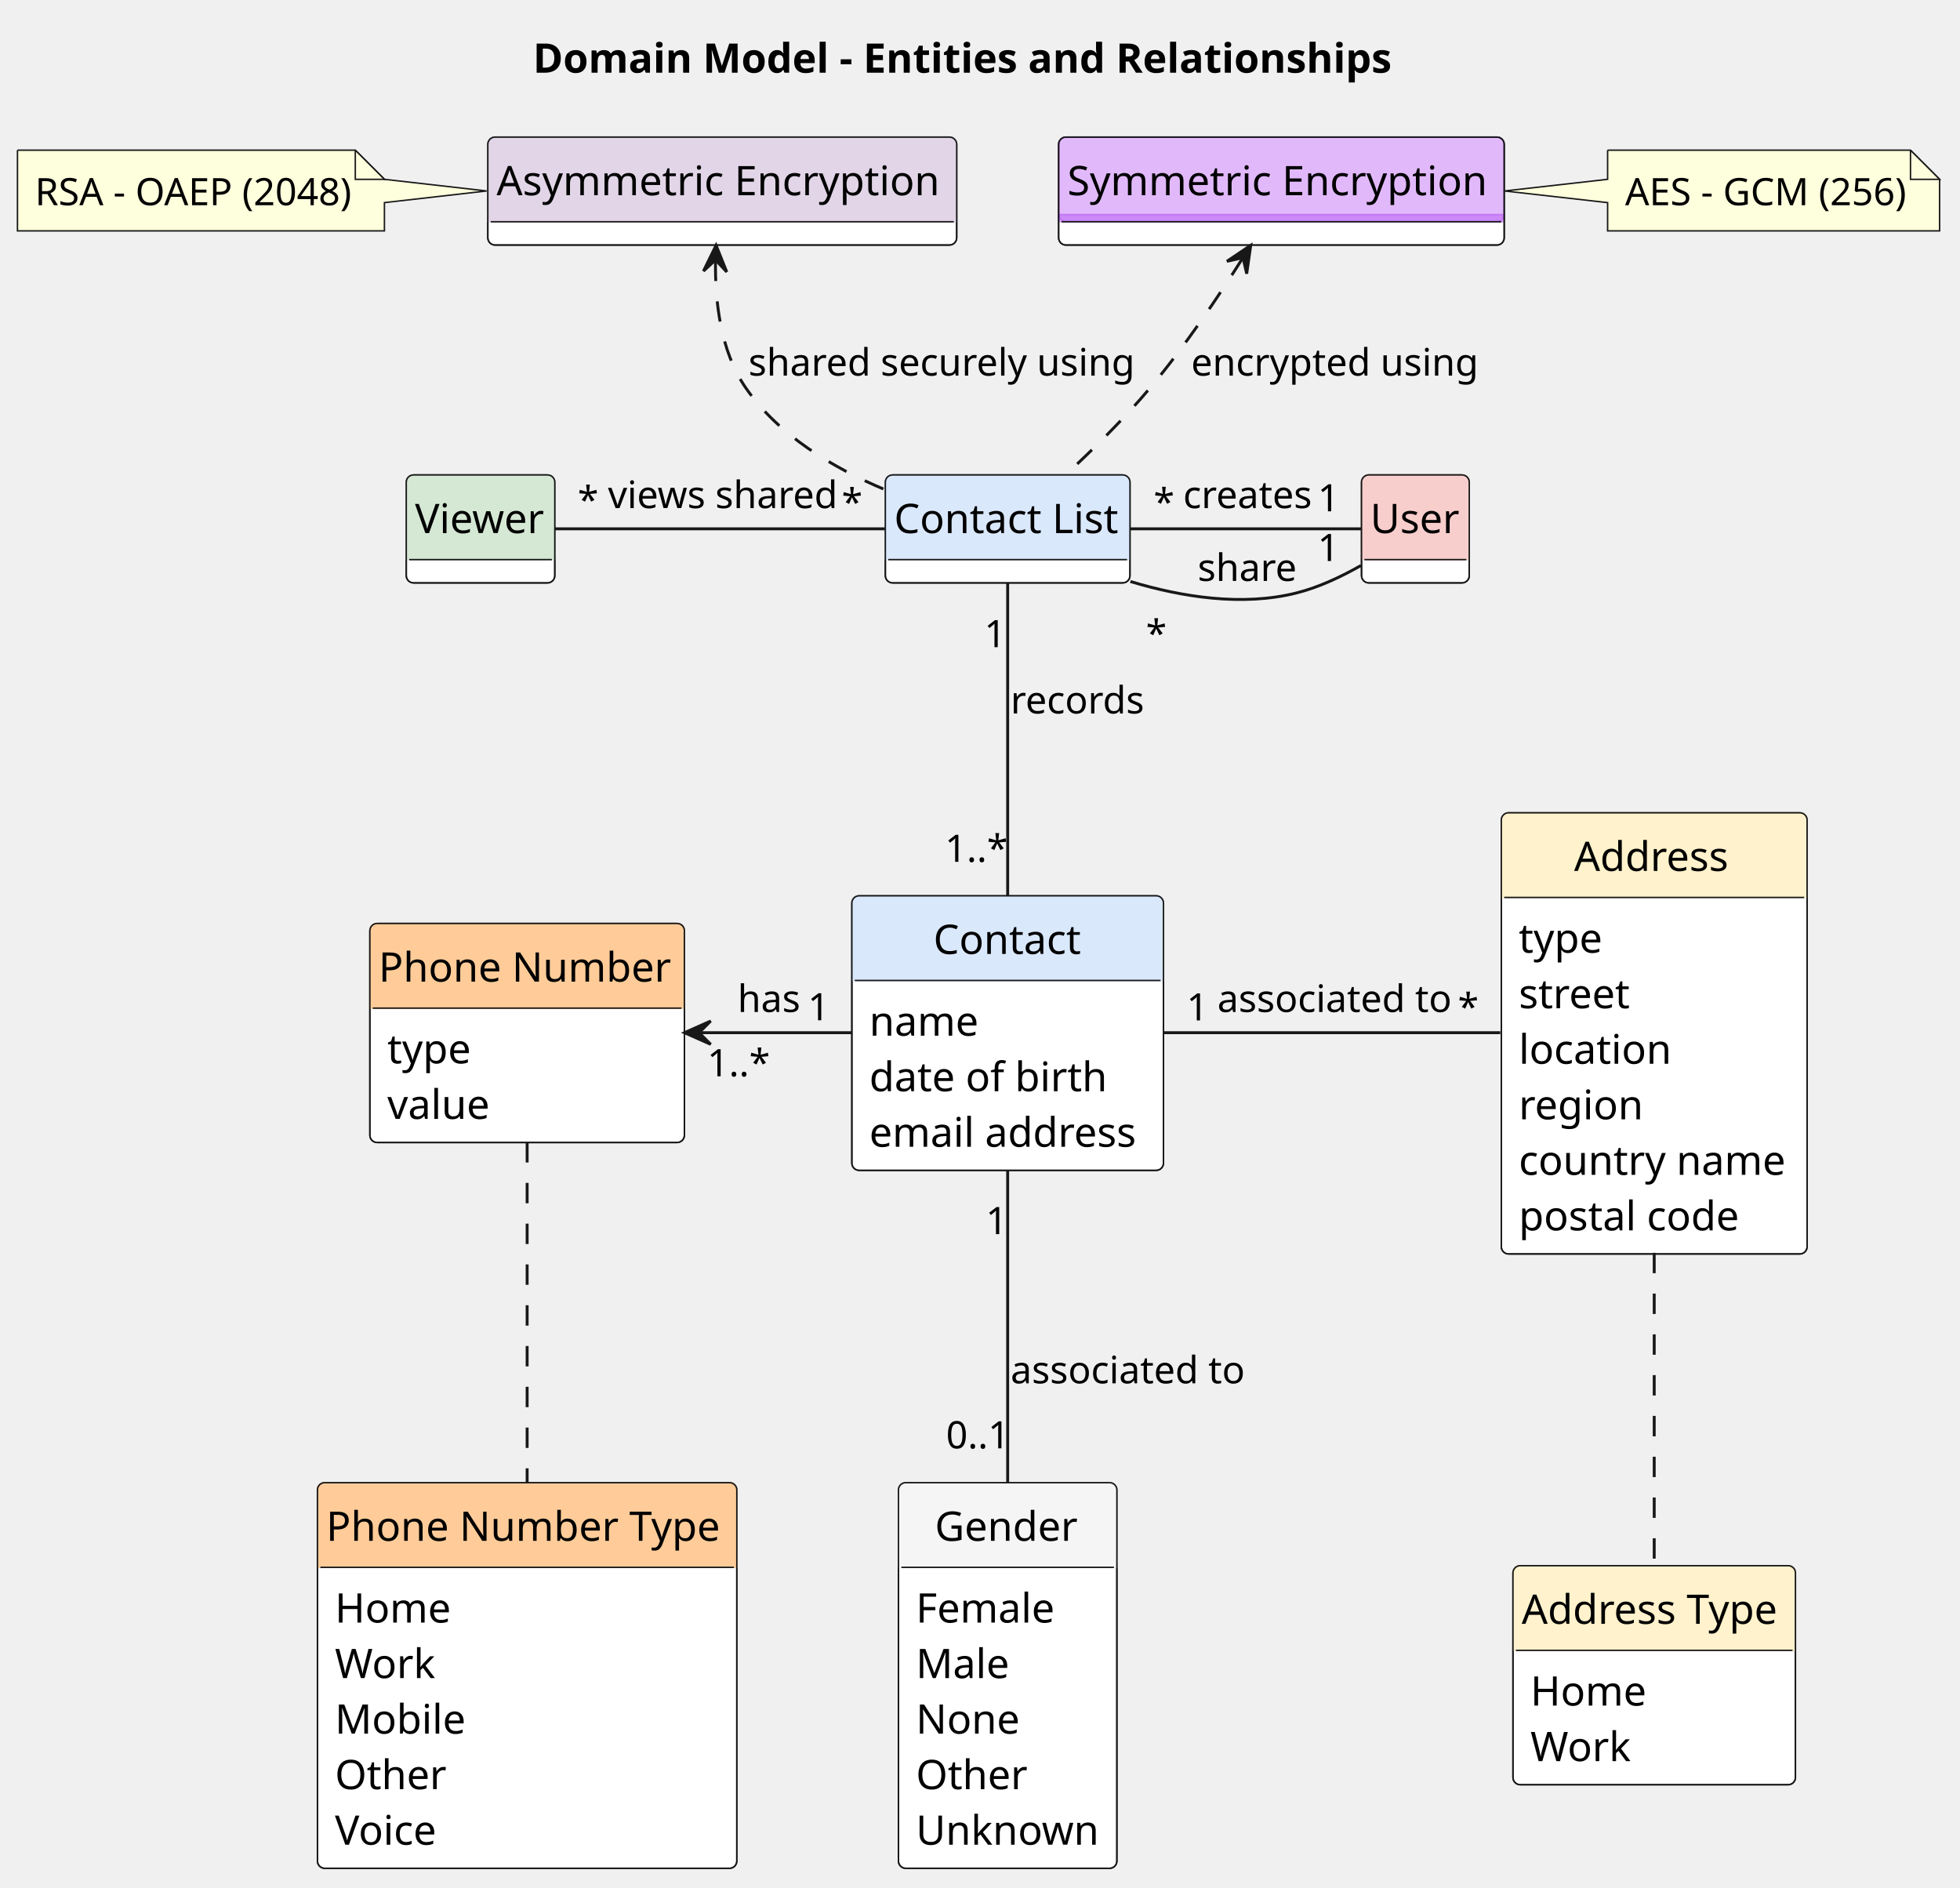
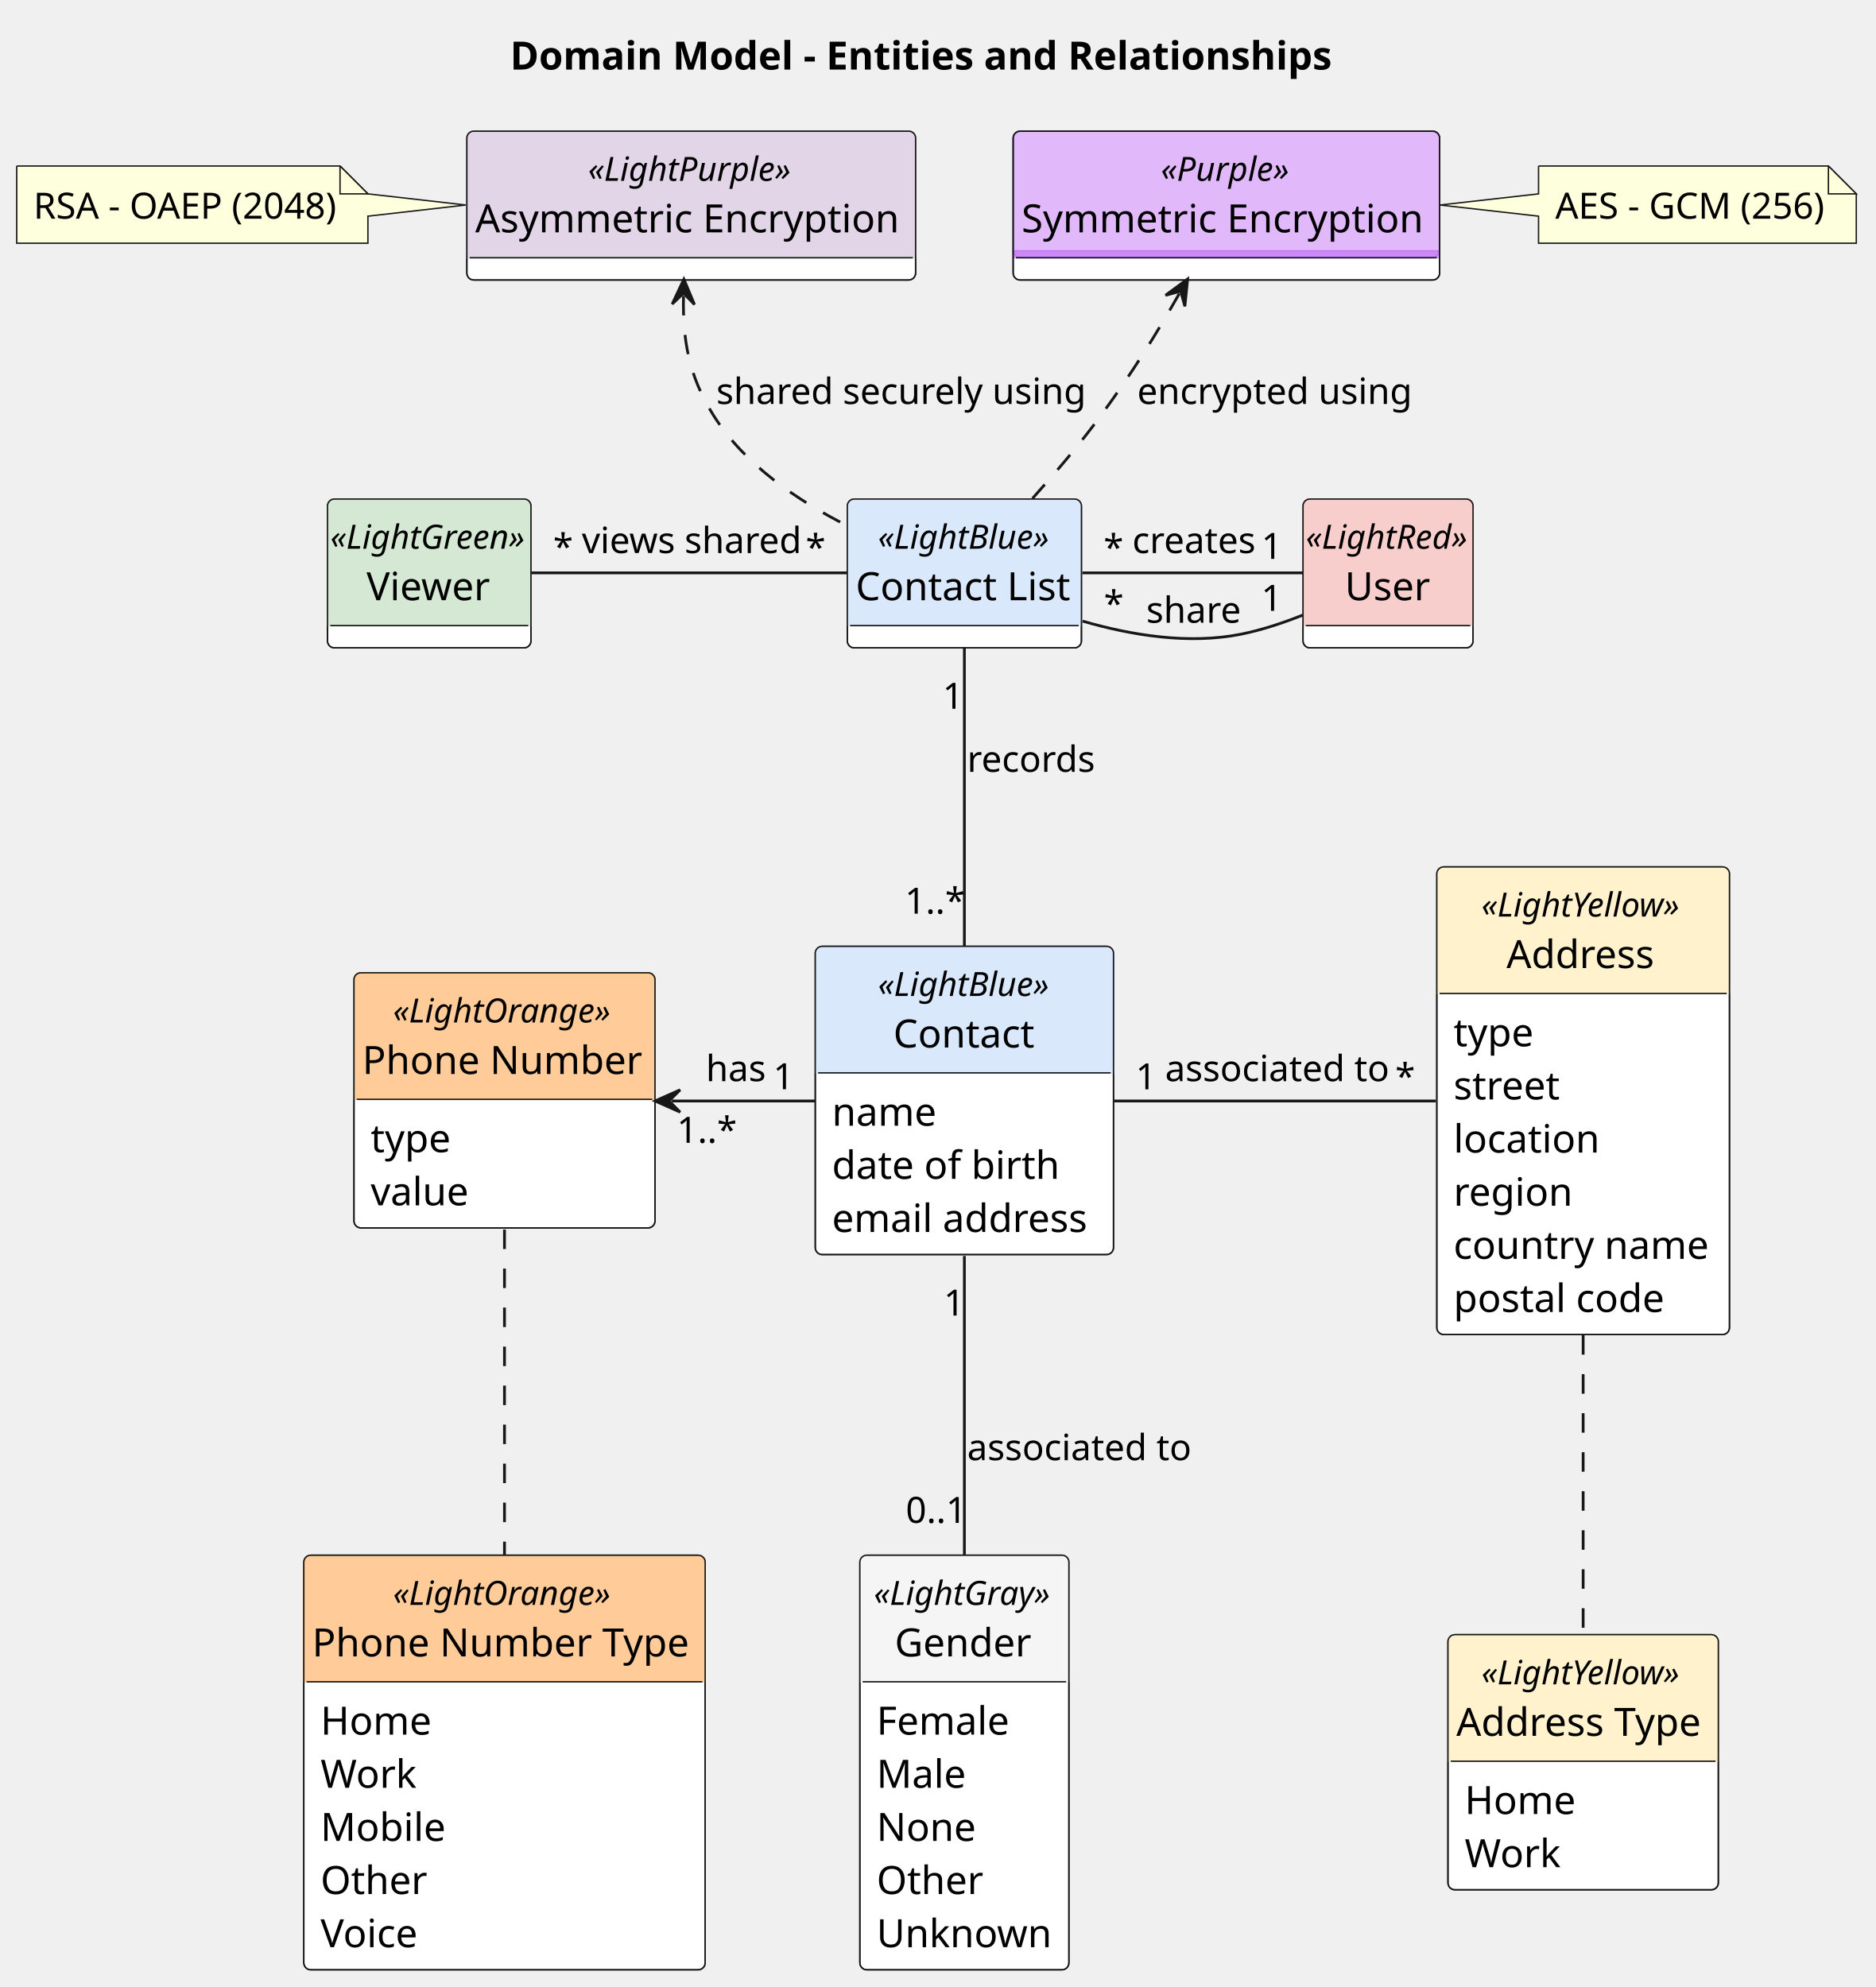
- <svg xmlns="http://www.w3.org/2000/svg" contentStyleType="text/css" height="648px" preserveAspectRatio="none" style="width:673px;height:648px;background:#FFFFFF;" version="1.1" viewBox="0 0 673 648" width="673px" zoomAndPan="magnify">
+ <svg xmlns="http://www.w3.org/2000/svg" contentStyleType="text/css" height="713px" preserveAspectRatio="none" style="width:673px;height:713px;background:#FFFFFF;" version="1.1" viewBox="0 0 673 713" width="673px" zoomAndPan="magnify">
  <defs />
  <g>
-     <rect fill="none" height="29.068" id="_title" style="stroke:none;stroke-width:1.0;" width="303" x="178" y="5" />
    <text fill="#000000" font-family="sans-serif" font-size="14" font-weight="bold" lengthAdjust="spacing" textLength="293" x="183" y="24.966">Domain Model - Entities and Relationships</text>
    <g id="elem_USR">
-       <rect codeLine="20" fill="#FFFFFF" height="37.068" id="USR" rx="2.5" ry="2.5" style="stroke:#181818;stroke-width:0.5;" width="37" x="467.5" y="163.068" />
-       <rect fill="#F8CECC" height="29.068" rx="2.5" ry="2.5" style="stroke:#F8CECC;stroke-width:0.5;" width="37" x="467.5" y="163.068" />
-       <rect fill="#F8CECC" height="2.5" style="stroke:#F8CECC;stroke-width:0.5;" width="37" x="467.5" y="189.636" />
-       <rect codeLine="20" fill="none" height="37.068" id="USR" rx="2.5" ry="2.5" style="stroke:#181818;stroke-width:0.5;" width="37" x="467.5" y="163.068" />
-       <text fill="#000000" font-family="sans-serif" font-size="14" lengthAdjust="spacing" textLength="31" x="470.5" y="183.034">User</text>
-       <line style="stroke:#181818;stroke-width:0.5;" x1="468.5" x2="503.5" y1="192.136" y2="192.136" />
+       <rect codeLine="20" fill="#FFFFFF" height="53.412" id="USR" rx="2.5" ry="2.5" style="stroke:#181818;stroke-width:0.5;" width="61" x="467.5" y="179.068" />
+       <rect fill="#F8CECC" height="45.412" rx="2.5" ry="2.5" style="stroke:#F8CECC;stroke-width:0.5;" width="61" x="467.5" y="179.068" />
+       <rect fill="#F8CECC" height="2.5" style="stroke:#F8CECC;stroke-width:0.5;" width="61" x="467.5" y="221.98" />
+       <rect codeLine="20" fill="none" height="53.412" id="USR" rx="2.5" ry="2.5" style="stroke:#181818;stroke-width:0.5;" width="61" x="467.5" y="179.068" />
+       <text fill="#000000" font-family="sans-serif" font-size="12" font-style="italic" lengthAdjust="spacing" textLength="59" x="468.5" y="196.896">«LightRed»</text>
+       <text fill="#000000" font-family="sans-serif" font-size="14" lengthAdjust="spacing" textLength="31" x="482.5" y="215.378">User</text>
+       <line style="stroke:#181818;stroke-width:0.5;" x1="468.5" x2="527.5" y1="224.48" y2="224.48" />
    </g>
    <g id="elem_VWR">
-       <rect codeLine="21" fill="#FFFFFF" height="37.068" id="VWR" rx="2.5" ry="2.5" style="stroke:#181818;stroke-width:0.5;" width="51" x="139.5" y="163.068" />
-       <rect fill="#D5E8D4" height="29.068" rx="2.5" ry="2.5" style="stroke:#D5E8D4;stroke-width:0.5;" width="51" x="139.5" y="163.068" />
-       <rect fill="#D5E8D4" height="2.5" style="stroke:#D5E8D4;stroke-width:0.5;" width="51" x="139.5" y="189.636" />
-       <rect codeLine="21" fill="none" height="37.068" id="VWR" rx="2.5" ry="2.5" style="stroke:#181818;stroke-width:0.5;" width="51" x="139.5" y="163.068" />
-       <text fill="#000000" font-family="sans-serif" font-size="14" lengthAdjust="spacing" textLength="45" x="142.5" y="183.034">Viewer</text>
-       <line style="stroke:#181818;stroke-width:0.5;" x1="140.5" x2="189.5" y1="192.136" y2="192.136" />
+       <rect codeLine="21" fill="#FFFFFF" height="53.412" id="VWR" rx="2.5" ry="2.5" style="stroke:#181818;stroke-width:0.5;" width="73" x="117.5" y="179.068" />
+       <rect fill="#D5E8D4" height="45.412" rx="2.5" ry="2.5" style="stroke:#D5E8D4;stroke-width:0.5;" width="73" x="117.5" y="179.068" />
+       <rect fill="#D5E8D4" height="2.5" style="stroke:#D5E8D4;stroke-width:0.5;" width="73" x="117.5" y="221.98" />
+       <rect codeLine="21" fill="none" height="53.412" id="VWR" rx="2.5" ry="2.5" style="stroke:#181818;stroke-width:0.5;" width="73" x="117.5" y="179.068" />
+       <text fill="#000000" font-family="sans-serif" font-size="12" font-style="italic" lengthAdjust="spacing" textLength="71" x="118.5" y="196.896">«LightGreen»</text>
+       <text fill="#000000" font-family="sans-serif" font-size="14" lengthAdjust="spacing" textLength="45" x="131.5" y="215.378">Viewer</text>
+       <line style="stroke:#181818;stroke-width:0.5;" x1="118.5" x2="189.5" y1="224.48" y2="224.48" />
    </g>
    <g id="elem_CL">
-       <rect codeLine="22" fill="#FFFFFF" height="37.068" id="CL" rx="2.5" ry="2.5" style="stroke:#181818;stroke-width:0.5;" width="84" x="304" y="163.068" />
-       <rect fill="#DAE8FC" height="29.068" rx="2.5" ry="2.5" style="stroke:#DAE8FC;stroke-width:0.5;" width="84" x="304" y="163.068" />
-       <rect fill="#DAE8FC" height="2.5" style="stroke:#DAE8FC;stroke-width:0.5;" width="84" x="304" y="189.636" />
-       <rect codeLine="22" fill="none" height="37.068" id="CL" rx="2.5" ry="2.5" style="stroke:#181818;stroke-width:0.5;" width="84" x="304" y="163.068" />
-       <text fill="#000000" font-family="sans-serif" font-size="14" lengthAdjust="spacing" textLength="78" x="307" y="183.034">Contact List</text>
-       <line style="stroke:#181818;stroke-width:0.5;" x1="305" x2="387" y1="192.136" y2="192.136" />
+       <rect codeLine="22" fill="#FFFFFF" height="53.412" id="CL" rx="2.5" ry="2.5" style="stroke:#181818;stroke-width:0.5;" width="84" x="304" y="179.068" />
+       <rect fill="#DAE8FC" height="45.412" rx="2.5" ry="2.5" style="stroke:#DAE8FC;stroke-width:0.5;" width="84" x="304" y="179.068" />
+       <rect fill="#DAE8FC" height="2.5" style="stroke:#DAE8FC;stroke-width:0.5;" width="84" x="304" y="221.98" />
+       <rect codeLine="22" fill="none" height="53.412" id="CL" rx="2.5" ry="2.5" style="stroke:#181818;stroke-width:0.5;" width="84" x="304" y="179.068" />
+       <text fill="#000000" font-family="sans-serif" font-size="12" font-style="italic" lengthAdjust="spacing" textLength="62" x="315" y="196.896">«LightBlue»</text>
+       <text fill="#000000" font-family="sans-serif" font-size="14" lengthAdjust="spacing" textLength="78" x="307" y="215.378">Contact List</text>
+       <line style="stroke:#181818;stroke-width:0.5;" x1="305" x2="387" y1="224.48" y2="224.48" />
    </g>
    <g id="elem_SE">
-       <rect codeLine="23" fill="#FFFFFF" height="37.068" id="SE" rx="2.5" ry="2.5" style="stroke:#181818;stroke-width:0.5;" width="153" x="363.5" y="47.068" />
-       <rect fill="#A020F0" fill-opacity="0.314" height="29.068" rx="2.5" ry="2.5" style="stroke:#A020F050;stroke-width:0.5;" width="153" x="363.5" y="47.068" />
-       <rect fill="#A020F0" fill-opacity="0.314" height="2.5" style="stroke:#A020F050;stroke-width:0.5;" width="153" x="363.5" y="73.636" />
-       <rect codeLine="23" fill="none" height="37.068" id="SE" rx="2.5" ry="2.5" style="stroke:#181818;stroke-width:0.5;" width="153" x="363.5" y="47.068" />
-       <text fill="#000000" font-family="sans-serif" font-size="14" lengthAdjust="spacing" textLength="147" x="366.5" y="67.034">Symmetric Encryption</text>
-       <line style="stroke:#181818;stroke-width:0.5;" x1="364.5" x2="515.5" y1="76.136" y2="76.136" />
+       <rect codeLine="23" fill="#FFFFFF" height="53.412" id="SE" rx="2.5" ry="2.5" style="stroke:#181818;stroke-width:0.5;" width="153" x="363.5" y="47.068" />
+       <rect fill="#A020F0" fill-opacity="0.314" height="45.412" rx="2.5" ry="2.5" style="stroke:#A020F050;stroke-width:0.5;" width="153" x="363.5" y="47.068" />
+       <rect fill="#A020F0" fill-opacity="0.314" height="2.5" style="stroke:#A020F050;stroke-width:0.5;" width="153" x="363.5" y="89.98" />
+       <rect codeLine="23" fill="none" height="53.412" id="SE" rx="2.5" ry="2.5" style="stroke:#181818;stroke-width:0.5;" width="153" x="363.5" y="47.068" />
+       <text fill="#000000" font-family="sans-serif" font-size="12" font-style="italic" lengthAdjust="spacing" textLength="47" x="416.5" y="64.896">«Purple»</text>
+       <text fill="#000000" font-family="sans-serif" font-size="14" lengthAdjust="spacing" textLength="147" x="366.5" y="83.378">Symmetric Encryption</text>
+       <line style="stroke:#181818;stroke-width:0.5;" x1="364.5" x2="515.5" y1="92.48" y2="92.48" />
    </g>
    <g id="elem_AE">
-       <rect codeLine="24" fill="#FFFFFF" height="37.068" id="AE" rx="2.5" ry="2.5" style="stroke:#181818;stroke-width:0.5;" width="161" x="167.5" y="47.068" />
-       <rect fill="#E1D5E7" height="29.068" rx="2.5" ry="2.5" style="stroke:#E1D5E7;stroke-width:0.5;" width="161" x="167.5" y="47.068" />
-       <rect fill="#E1D5E7" height="2.5" style="stroke:#E1D5E7;stroke-width:0.5;" width="161" x="167.5" y="73.636" />
-       <rect codeLine="24" fill="none" height="37.068" id="AE" rx="2.5" ry="2.5" style="stroke:#181818;stroke-width:0.5;" width="161" x="167.5" y="47.068" />
-       <text fill="#000000" font-family="sans-serif" font-size="14" lengthAdjust="spacing" textLength="155" x="170.5" y="67.034">Asymmetric Encryption</text>
-       <line style="stroke:#181818;stroke-width:0.5;" x1="168.5" x2="327.5" y1="76.136" y2="76.136" />
+       <rect codeLine="24" fill="#FFFFFF" height="53.412" id="AE" rx="2.5" ry="2.5" style="stroke:#181818;stroke-width:0.5;" width="161" x="167.5" y="47.068" />
+       <rect fill="#E1D5E7" height="45.412" rx="2.5" ry="2.5" style="stroke:#E1D5E7;stroke-width:0.5;" width="161" x="167.5" y="47.068" />
+       <rect fill="#E1D5E7" height="2.5" style="stroke:#E1D5E7;stroke-width:0.5;" width="161" x="167.5" y="89.98" />
+       <rect codeLine="24" fill="none" height="53.412" id="AE" rx="2.5" ry="2.5" style="stroke:#181818;stroke-width:0.5;" width="161" x="167.5" y="47.068" />
+       <text fill="#000000" font-family="sans-serif" font-size="12" font-style="italic" lengthAdjust="spacing" textLength="74" x="211" y="64.896">«LightPurple»</text>
+       <text fill="#000000" font-family="sans-serif" font-size="14" lengthAdjust="spacing" textLength="155" x="170.5" y="83.378">Asymmetric Encryption</text>
+       <line style="stroke:#181818;stroke-width:0.5;" x1="168.5" x2="327.5" y1="92.48" y2="92.48" />
    </g>
    <g id="elem_CNT">
-       <rect codeLine="28" fill="#FFFFFF" height="94.272" id="CNT" rx="2.5" ry="2.5" style="stroke:#181818;stroke-width:0.5;" width="107" x="292.5" y="307.568" />
-       <rect fill="#DAE8FC" height="29.068" rx="2.5" ry="2.5" style="stroke:#DAE8FC;stroke-width:0.5;" width="107" x="292.5" y="307.568" />
-       <rect fill="#DAE8FC" height="2.5" style="stroke:#DAE8FC;stroke-width:0.5;" width="107" x="292.5" y="334.136" />
-       <rect codeLine="28" fill="none" height="94.272" id="CNT" rx="2.5" ry="2.5" style="stroke:#181818;stroke-width:0.5;" width="107" x="292.5" y="307.568" />
-       <text fill="#000000" font-family="sans-serif" font-size="14" lengthAdjust="spacing" textLength="51" x="320.5" y="327.534">Contact</text>
-       <line style="stroke:#181818;stroke-width:0.5;" x1="293.5" x2="398.5" y1="336.636" y2="336.636" />
-       <text fill="#000000" font-family="sans-serif" font-size="14" lengthAdjust="spacing" textLength="38" x="298.5" y="355.602">name</text>
-       <text fill="#000000" font-family="sans-serif" font-size="14" lengthAdjust="spacing" textLength="84" x="298.5" y="374.67">date of birth</text>
-       <text fill="#000000" font-family="sans-serif" font-size="14" lengthAdjust="spacing" textLength="95" x="298.5" y="393.738">email address</text>
+       <rect codeLine="28" fill="#FFFFFF" height="110.616" id="CNT" rx="2.5" ry="2.5" style="stroke:#181818;stroke-width:0.5;" width="107" x="292.5" y="339.568" />
+       <rect fill="#DAE8FC" height="45.412" rx="2.5" ry="2.5" style="stroke:#DAE8FC;stroke-width:0.5;" width="107" x="292.5" y="339.568" />
+       <rect fill="#DAE8FC" height="2.5" style="stroke:#DAE8FC;stroke-width:0.5;" width="107" x="292.5" y="382.48" />
+       <rect codeLine="28" fill="none" height="110.616" id="CNT" rx="2.5" ry="2.5" style="stroke:#181818;stroke-width:0.5;" width="107" x="292.5" y="339.568" />
+       <text fill="#000000" font-family="sans-serif" font-size="12" font-style="italic" lengthAdjust="spacing" textLength="62" x="315" y="357.396">«LightBlue»</text>
+       <text fill="#000000" font-family="sans-serif" font-size="14" lengthAdjust="spacing" textLength="51" x="320.5" y="375.878">Contact</text>
+       <line style="stroke:#181818;stroke-width:0.5;" x1="293.5" x2="398.5" y1="384.98" y2="384.98" />
+       <text fill="#000000" font-family="sans-serif" font-size="14" lengthAdjust="spacing" textLength="38" x="298.5" y="403.946">name</text>
+       <text fill="#000000" font-family="sans-serif" font-size="14" lengthAdjust="spacing" textLength="84" x="298.5" y="423.014">date of birth</text>
+       <text fill="#000000" font-family="sans-serif" font-size="14" lengthAdjust="spacing" textLength="95" x="298.5" y="442.082">email address</text>
    </g>
    <g id="elem_ADR">
-       <rect codeLine="34" fill="#FFFFFF" height="151.475" id="ADR" rx="2.5" ry="2.5" style="stroke:#181818;stroke-width:0.5;" width="105" x="515.5" y="279.068" />
-       <rect fill="#FFF2CC" height="29.068" rx="2.5" ry="2.5" style="stroke:#FFF2CC;stroke-width:0.5;" width="105" x="515.5" y="279.068" />
-       <rect fill="#FFF2CC" height="2.5" style="stroke:#FFF2CC;stroke-width:0.5;" width="105" x="515.5" y="305.636" />
-       <rect codeLine="34" fill="none" height="151.475" id="ADR" rx="2.5" ry="2.5" style="stroke:#181818;stroke-width:0.5;" width="105" x="515.5" y="279.068" />
-       <text fill="#000000" font-family="sans-serif" font-size="14" lengthAdjust="spacing" textLength="55" x="540.5" y="299.034">Address</text>
-       <line style="stroke:#181818;stroke-width:0.5;" x1="516.5" x2="619.5" y1="308.136" y2="308.136" />
-       <text fill="#000000" font-family="sans-serif" font-size="14" lengthAdjust="spacing" textLength="29" x="521.5" y="327.102">type</text>
-       <text fill="#000000" font-family="sans-serif" font-size="14" lengthAdjust="spacing" textLength="39" x="521.5" y="346.17">street</text>
-       <text fill="#000000" font-family="sans-serif" font-size="14" lengthAdjust="spacing" textLength="53" x="521.5" y="365.238">location</text>
-       <text fill="#000000" font-family="sans-serif" font-size="14" lengthAdjust="spacing" textLength="44" x="521.5" y="384.305">region</text>
-       <text fill="#000000" font-family="sans-serif" font-size="14" lengthAdjust="spacing" textLength="93" x="521.5" y="403.373">country name</text>
-       <text fill="#000000" font-family="sans-serif" font-size="14" lengthAdjust="spacing" textLength="77" x="521.5" y="422.441">postal code</text>
+       <rect codeLine="34" fill="#FFFFFF" height="167.82" id="ADR" rx="2.5" ry="2.5" style="stroke:#181818;stroke-width:0.5;" width="105" x="515.5" y="311.068" />
+       <rect fill="#FFF2CC" height="45.412" rx="2.5" ry="2.5" style="stroke:#FFF2CC;stroke-width:0.5;" width="105" x="515.5" y="311.068" />
+       <rect fill="#FFF2CC" height="2.5" style="stroke:#FFF2CC;stroke-width:0.5;" width="105" x="515.5" y="353.98" />
+       <rect codeLine="34" fill="none" height="167.82" id="ADR" rx="2.5" ry="2.5" style="stroke:#181818;stroke-width:0.5;" width="105" x="515.5" y="311.068" />
+       <text fill="#000000" font-family="sans-serif" font-size="12" font-style="italic" lengthAdjust="spacing" textLength="73" x="531.5" y="328.896">«LightYellow»</text>
+       <text fill="#000000" font-family="sans-serif" font-size="14" lengthAdjust="spacing" textLength="55" x="540.5" y="347.378">Address</text>
+       <line style="stroke:#181818;stroke-width:0.5;" x1="516.5" x2="619.5" y1="356.48" y2="356.48" />
+       <text fill="#000000" font-family="sans-serif" font-size="14" lengthAdjust="spacing" textLength="29" x="521.5" y="375.446">type</text>
+       <text fill="#000000" font-family="sans-serif" font-size="14" lengthAdjust="spacing" textLength="39" x="521.5" y="394.514">street</text>
+       <text fill="#000000" font-family="sans-serif" font-size="14" lengthAdjust="spacing" textLength="53" x="521.5" y="413.582">location</text>
+       <text fill="#000000" font-family="sans-serif" font-size="14" lengthAdjust="spacing" textLength="44" x="521.5" y="432.65">region</text>
+       <text fill="#000000" font-family="sans-serif" font-size="14" lengthAdjust="spacing" textLength="93" x="521.5" y="451.718">country name</text>
+       <text fill="#000000" font-family="sans-serif" font-size="14" lengthAdjust="spacing" textLength="77" x="521.5" y="470.786">postal code</text>
    </g>
    <g id="elem_ADRT">
-       <rect codeLine="43" fill="#FFFFFF" height="75.204" id="ADRT" rx="2.5" ry="2.5" style="stroke:#181818;stroke-width:0.5;" width="97" x="519.5" y="537.568" />
-       <rect fill="#FFF2CC" height="29.068" rx="2.5" ry="2.5" style="stroke:#FFF2CC;stroke-width:0.5;" width="97" x="519.5" y="537.568" />
-       <rect fill="#FFF2CC" height="2.5" style="stroke:#FFF2CC;stroke-width:0.5;" width="97" x="519.5" y="564.136" />
-       <rect codeLine="43" fill="none" height="75.204" id="ADRT" rx="2.5" ry="2.5" style="stroke:#181818;stroke-width:0.5;" width="97" x="519.5" y="537.568" />
-       <text fill="#000000" font-family="sans-serif" font-size="14" lengthAdjust="spacing" textLength="91" x="522.5" y="557.534">Address Type</text>
-       <line style="stroke:#181818;stroke-width:0.5;" x1="520.5" x2="615.5" y1="566.636" y2="566.636" />
-       <text fill="#000000" font-family="sans-serif" font-size="14" lengthAdjust="spacing" textLength="39" x="525.5" y="585.602">Home</text>
-       <text fill="#000000" font-family="sans-serif" font-size="14" lengthAdjust="spacing" textLength="34" x="525.5" y="604.67">Work</text>
+       <rect codeLine="43" fill="#FFFFFF" height="91.548" id="ADRT" rx="2.5" ry="2.5" style="stroke:#181818;stroke-width:0.5;" width="97" x="519.5" y="586.568" />
+       <rect fill="#FFF2CC" height="45.412" rx="2.5" ry="2.5" style="stroke:#FFF2CC;stroke-width:0.5;" width="97" x="519.5" y="586.568" />
+       <rect fill="#FFF2CC" height="2.5" style="stroke:#FFF2CC;stroke-width:0.5;" width="97" x="519.5" y="629.48" />
+       <rect codeLine="43" fill="none" height="91.548" id="ADRT" rx="2.5" ry="2.5" style="stroke:#181818;stroke-width:0.5;" width="97" x="519.5" y="586.568" />
+       <text fill="#000000" font-family="sans-serif" font-size="12" font-style="italic" lengthAdjust="spacing" textLength="73" x="531.5" y="604.396">«LightYellow»</text>
+       <text fill="#000000" font-family="sans-serif" font-size="14" lengthAdjust="spacing" textLength="91" x="522.5" y="622.878">Address Type</text>
+       <line style="stroke:#181818;stroke-width:0.5;" x1="520.5" x2="615.5" y1="631.98" y2="631.98" />
+       <text fill="#000000" font-family="sans-serif" font-size="14" lengthAdjust="spacing" textLength="39" x="525.5" y="650.946">Home</text>
+       <text fill="#000000" font-family="sans-serif" font-size="14" lengthAdjust="spacing" textLength="34" x="525.5" y="670.014">Work</text>
    </g>
    <g id="elem_PN">
-       <rect codeLine="48" fill="#FFFFFF" height="75.204" id="PN" rx="2.5" ry="2.5" style="stroke:#181818;stroke-width:0.5;" width="108" x="127" y="317.068" />
-       <rect fill="#FFCC99" height="29.068" rx="2.5" ry="2.5" style="stroke:#FFCC99;stroke-width:0.5;" width="108" x="127" y="317.068" />
-       <rect fill="#FFCC99" height="2.5" style="stroke:#FFCC99;stroke-width:0.5;" width="108" x="127" y="343.636" />
-       <rect codeLine="48" fill="none" height="75.204" id="PN" rx="2.5" ry="2.5" style="stroke:#181818;stroke-width:0.5;" width="108" x="127" y="317.068" />
-       <text fill="#000000" font-family="sans-serif" font-size="14" lengthAdjust="spacing" textLength="102" x="130" y="337.034">Phone Number</text>
-       <line style="stroke:#181818;stroke-width:0.5;" x1="128" x2="234" y1="346.136" y2="346.136" />
-       <text fill="#000000" font-family="sans-serif" font-size="14" lengthAdjust="spacing" textLength="29" x="133" y="365.102">type</text>
-       <text fill="#000000" font-family="sans-serif" font-size="14" lengthAdjust="spacing" textLength="36" x="133" y="384.17">value</text>
+       <rect codeLine="48" fill="#FFFFFF" height="91.548" id="PN" rx="2.5" ry="2.5" style="stroke:#181818;stroke-width:0.5;" width="108" x="127" y="349.068" />
+       <rect fill="#FFCC99" height="45.412" rx="2.5" ry="2.5" style="stroke:#FFCC99;stroke-width:0.5;" width="108" x="127" y="349.068" />
+       <rect fill="#FFCC99" height="2.5" style="stroke:#FFCC99;stroke-width:0.5;" width="108" x="127" y="391.98" />
+       <rect codeLine="48" fill="none" height="91.548" id="PN" rx="2.5" ry="2.5" style="stroke:#181818;stroke-width:0.5;" width="108" x="127" y="349.068" />
+       <text fill="#000000" font-family="sans-serif" font-size="12" font-style="italic" lengthAdjust="spacing" textLength="80" x="141" y="366.896">«LightOrange»</text>
+       <text fill="#000000" font-family="sans-serif" font-size="14" lengthAdjust="spacing" textLength="102" x="130" y="385.378">Phone Number</text>
+       <line style="stroke:#181818;stroke-width:0.5;" x1="128" x2="234" y1="394.48" y2="394.48" />
+       <text fill="#000000" font-family="sans-serif" font-size="14" lengthAdjust="spacing" textLength="29" x="133" y="413.446">type</text>
+       <text fill="#000000" font-family="sans-serif" font-size="14" lengthAdjust="spacing" textLength="36" x="133" y="432.514">value</text>
    </g>
    <g id="elem_PNT">
-       <rect codeLine="53" fill="#FFFFFF" height="132.407" id="PNT" rx="2.5" ry="2.5" style="stroke:#181818;stroke-width:0.5;" width="144" x="109" y="509.068" />
-       <rect fill="#FFCC99" height="29.068" rx="2.5" ry="2.5" style="stroke:#FFCC99;stroke-width:0.5;" width="144" x="109" y="509.068" />
-       <rect fill="#FFCC99" height="2.5" style="stroke:#FFCC99;stroke-width:0.5;" width="144" x="109" y="535.636" />
-       <rect codeLine="53" fill="none" height="132.407" id="PNT" rx="2.5" ry="2.5" style="stroke:#181818;stroke-width:0.5;" width="144" x="109" y="509.068" />
-       <text fill="#000000" font-family="sans-serif" font-size="14" lengthAdjust="spacing" textLength="138" x="112" y="529.034">Phone Number Type</text>
-       <line style="stroke:#181818;stroke-width:0.5;" x1="110" x2="252" y1="538.136" y2="538.136" />
-       <text fill="#000000" font-family="sans-serif" font-size="14" lengthAdjust="spacing" textLength="39" x="115" y="557.102">Home</text>
-       <text fill="#000000" font-family="sans-serif" font-size="14" lengthAdjust="spacing" textLength="34" x="115" y="576.17">Work</text>
-       <text fill="#000000" font-family="sans-serif" font-size="14" lengthAdjust="spacing" textLength="46" x="115" y="595.238">Mobile</text>
-       <text fill="#000000" font-family="sans-serif" font-size="14" lengthAdjust="spacing" textLength="39" x="115" y="614.306">Other</text>
-       <text fill="#000000" font-family="sans-serif" font-size="14" lengthAdjust="spacing" textLength="35" x="115" y="633.373">Voice</text>
+       <rect codeLine="53" fill="#FFFFFF" height="148.752" id="PNT" rx="2.5" ry="2.5" style="stroke:#181818;stroke-width:0.5;" width="144" x="109" y="558.068" />
+       <rect fill="#FFCC99" height="45.412" rx="2.5" ry="2.5" style="stroke:#FFCC99;stroke-width:0.5;" width="144" x="109" y="558.068" />
+       <rect fill="#FFCC99" height="2.5" style="stroke:#FFCC99;stroke-width:0.5;" width="144" x="109" y="600.98" />
+       <rect codeLine="53" fill="none" height="148.752" id="PNT" rx="2.5" ry="2.5" style="stroke:#181818;stroke-width:0.5;" width="144" x="109" y="558.068" />
+       <text fill="#000000" font-family="sans-serif" font-size="12" font-style="italic" lengthAdjust="spacing" textLength="80" x="141" y="575.896">«LightOrange»</text>
+       <text fill="#000000" font-family="sans-serif" font-size="14" lengthAdjust="spacing" textLength="138" x="112" y="594.378">Phone Number Type</text>
+       <line style="stroke:#181818;stroke-width:0.5;" x1="110" x2="252" y1="603.48" y2="603.48" />
+       <text fill="#000000" font-family="sans-serif" font-size="14" lengthAdjust="spacing" textLength="39" x="115" y="622.446">Home</text>
+       <text fill="#000000" font-family="sans-serif" font-size="14" lengthAdjust="spacing" textLength="34" x="115" y="641.514">Work</text>
+       <text fill="#000000" font-family="sans-serif" font-size="14" lengthAdjust="spacing" textLength="46" x="115" y="660.582">Mobile</text>
+       <text fill="#000000" font-family="sans-serif" font-size="14" lengthAdjust="spacing" textLength="39" x="115" y="679.65">Other</text>
+       <text fill="#000000" font-family="sans-serif" font-size="14" lengthAdjust="spacing" textLength="35" x="115" y="698.718">Voice</text>
    </g>
    <g id="elem_GN">
-       <rect codeLine="61" fill="#FFFFFF" height="132.407" id="GN" rx="2.5" ry="2.5" style="stroke:#181818;stroke-width:0.5;" width="75" x="308.5" y="509.068" />
-       <rect fill="#F5F5F5" height="29.068" rx="2.5" ry="2.5" style="stroke:#F5F5F5;stroke-width:0.5;" width="75" x="308.5" y="509.068" />
-       <rect fill="#F5F5F5" height="2.5" style="stroke:#F5F5F5;stroke-width:0.5;" width="75" x="308.5" y="535.636" />
-       <rect codeLine="61" fill="none" height="132.407" id="GN" rx="2.5" ry="2.5" style="stroke:#181818;stroke-width:0.5;" width="75" x="308.5" y="509.068" />
-       <text fill="#000000" font-family="sans-serif" font-size="14" lengthAdjust="spacing" textLength="50" x="321" y="529.034">Gender</text>
-       <line style="stroke:#181818;stroke-width:0.5;" x1="309.5" x2="382.5" y1="538.136" y2="538.136" />
-       <text fill="#000000" font-family="sans-serif" font-size="14" lengthAdjust="spacing" textLength="48" x="314.5" y="557.102">Female</text>
-       <text fill="#000000" font-family="sans-serif" font-size="14" lengthAdjust="spacing" textLength="33" x="314.5" y="576.17">Male</text>
-       <text fill="#000000" font-family="sans-serif" font-size="14" lengthAdjust="spacing" textLength="36" x="314.5" y="595.238">None</text>
-       <text fill="#000000" font-family="sans-serif" font-size="14" lengthAdjust="spacing" textLength="39" x="314.5" y="614.306">Other</text>
-       <text fill="#000000" font-family="sans-serif" font-size="14" lengthAdjust="spacing" textLength="63" x="314.5" y="633.373">Unknown</text>
+       <rect codeLine="61" fill="#FFFFFF" height="148.752" id="GN" rx="2.5" ry="2.5" style="stroke:#181818;stroke-width:0.5;" width="75" x="308.5" y="558.068" />
+       <rect fill="#F5F5F5" height="45.412" rx="2.5" ry="2.5" style="stroke:#F5F5F5;stroke-width:0.5;" width="75" x="308.5" y="558.068" />
+       <rect fill="#F5F5F5" height="2.5" style="stroke:#F5F5F5;stroke-width:0.5;" width="75" x="308.5" y="600.98" />
+       <rect codeLine="61" fill="none" height="148.752" id="GN" rx="2.5" ry="2.5" style="stroke:#181818;stroke-width:0.5;" width="75" x="308.5" y="558.068" />
+       <text fill="#000000" font-family="sans-serif" font-size="12" font-style="italic" lengthAdjust="spacing" textLength="65" x="313.5" y="575.896">«LightGray»</text>
+       <text fill="#000000" font-family="sans-serif" font-size="14" lengthAdjust="spacing" textLength="50" x="321" y="594.378">Gender</text>
+       <line style="stroke:#181818;stroke-width:0.5;" x1="309.5" x2="382.5" y1="603.48" y2="603.48" />
+       <text fill="#000000" font-family="sans-serif" font-size="14" lengthAdjust="spacing" textLength="48" x="314.5" y="622.446">Female</text>
+       <text fill="#000000" font-family="sans-serif" font-size="14" lengthAdjust="spacing" textLength="33" x="314.5" y="641.514">Male</text>
+       <text fill="#000000" font-family="sans-serif" font-size="14" lengthAdjust="spacing" textLength="36" x="314.5" y="660.582">None</text>
+       <text fill="#000000" font-family="sans-serif" font-size="14" lengthAdjust="spacing" textLength="39" x="314.5" y="679.65">Other</text>
+       <text fill="#000000" font-family="sans-serif" font-size="14" lengthAdjust="spacing" textLength="63" x="314.5" y="698.718">Unknown</text>
    </g>
    <g id="elem_PAE_NOTE">
-       <path d="M6,51.568 L6,79.274 A0,0 0 0 0 6,79.274 L132,79.274 A0,0 0 0 0 132,79.274 L132,69.568 L167.09,65.568 L132,61.568 L132,61.568 L122,51.568 L6,51.568 A0,0 0 0 0 6,51.568 " fill="#FEFFDD" style="stroke:#181818;stroke-width:0.5;" />
-       <path d="M122,51.568 L122,61.568 L132,61.568 L122,51.568 " fill="#FEFFDD" style="stroke:#181818;stroke-width:0.5;" />
-       <text fill="#000000" font-family="sans-serif" font-size="13" lengthAdjust="spacing" textLength="105" x="12" y="70.465">RSA - OAEP (2048)</text>
+       <path d="M6,59.568 L6,87.274 A0,0 0 0 0 6,87.274 L132,87.274 A0,0 0 0 0 132,87.274 L132,77.568 L167.09,73.568 L132,69.568 L132,69.568 L122,59.568 L6,59.568 A0,0 0 0 0 6,59.568 " fill="#FEFFDD" style="stroke:#181818;stroke-width:0.5;" />
+       <path d="M122,59.568 L122,69.568 L132,69.568 L122,59.568 " fill="#FEFFDD" style="stroke:#181818;stroke-width:0.5;" />
+       <text fill="#000000" font-family="sans-serif" font-size="13" lengthAdjust="spacing" textLength="105" x="12" y="78.465">RSA - OAEP (2048)</text>
    </g>
    <g id="elem_PSE_NOTE">
-       <path d="M552,51.568 L552,61.568 L516.58,65.568 L552,69.568 L552,79.274 A0,0 0 0 0 552,79.274 L666,79.274 A0,0 0 0 0 666,79.274 L666,61.568 L656,51.568 L552,51.568 A0,0 0 0 0 552,51.568 " fill="#FEFFDD" style="stroke:#181818;stroke-width:0.5;" />
-       <path d="M656,51.568 L656,61.568 L666,61.568 L656,51.568 " fill="#FEFFDD" style="stroke:#181818;stroke-width:0.5;" />
-       <text fill="#000000" font-family="sans-serif" font-size="13" lengthAdjust="spacing" textLength="93" x="558" y="70.465">AES - GCM (256)</text>
+       <path d="M552,59.568 L552,69.568 L516.58,73.568 L552,77.568 L552,87.274 A0,0 0 0 0 552,87.274 L666,87.274 A0,0 0 0 0 666,87.274 L666,69.568 L656,59.568 L552,59.568 A0,0 0 0 0 552,59.568 " fill="#FEFFDD" style="stroke:#181818;stroke-width:0.5;" />
+       <path d="M656,59.568 L656,69.568 L666,69.568 L656,59.568 " fill="#FEFFDD" style="stroke:#181818;stroke-width:0.5;" />
+       <text fill="#000000" font-family="sans-serif" font-size="13" lengthAdjust="spacing" textLength="93" x="558" y="78.465">AES - GCM (256)</text>
    </g>
    <g id="link_CNT_GN">
-       <path codeLine="77" d="M346,401.638 C346,432.818 346,474.448 346,508.998 " fill="none" id="CNT-GN" style="stroke:#181818;stroke-width:1.0;" />
-       <text fill="#000000" font-family="sans-serif" font-size="13" lengthAdjust="spacing" textLength="79" x="347" y="474.965">associated to</text>
-       <text fill="#000000" font-family="sans-serif" font-size="13" lengthAdjust="spacing" textLength="7" x="338.486" y="423.729">1</text>
-       <text fill="#000000" font-family="sans-serif" font-size="13" lengthAdjust="spacing" textLength="20" x="324.844" y="497.29">0..1</text>
+       <path codeLine="77" d="M346,450.688 C346,482.618 346,523.348 346,558.068 " fill="none" id="CNT-GN" style="stroke:#181818;stroke-width:1.0;" />
+       <text fill="#000000" font-family="sans-serif" font-size="13" lengthAdjust="spacing" textLength="79" x="347" y="523.965">associated to</text>
+       <text fill="#000000" font-family="sans-serif" font-size="13" lengthAdjust="spacing" textLength="7" x="338.595" y="472.062">1</text>
+       <text fill="#000000" font-family="sans-serif" font-size="13" lengthAdjust="spacing" textLength="20" x="324.969" y="546.455">0..1</text>
    </g>
    <g id="link_CNT_ADR">
-       <path codeLine="78" d="M399.74,354.568 C434.77,354.568 480.28,354.568 515.14,354.568 " fill="none" id="CNT-ADR" style="stroke:#181818;stroke-width:1.0;" />
-       <text fill="#000000" font-family="sans-serif" font-size="13" lengthAdjust="spacing" textLength="79" x="418" y="347.465">associated to</text>
-       <text fill="#000000" font-family="sans-serif" font-size="13" lengthAdjust="spacing" textLength="7" x="407.432" y="350.352">1</text>
-       <text fill="#000000" font-family="sans-serif" font-size="13" lengthAdjust="spacing" textLength="7" x="500.567" y="350.338">*</text>
+       <path codeLine="78" d="M399.74,395.068 C434.77,395.068 480.28,395.068 515.14,395.068 " fill="none" id="CNT-ADR" style="stroke:#181818;stroke-width:1.0;" />
+       <text fill="#000000" font-family="sans-serif" font-size="13" lengthAdjust="spacing" textLength="79" x="418" y="387.965">associated to</text>
+       <text fill="#000000" font-family="sans-serif" font-size="13" lengthAdjust="spacing" textLength="7" x="407.432" y="390.896">1</text>
+       <text fill="#000000" font-family="sans-serif" font-size="13" lengthAdjust="spacing" textLength="7" x="500.567" y="390.882">*</text>
    </g>
    <g id="link_PN_CNT">
-       <path codeLine="79" d="M240.26,354.568 C257.29,354.568 275.75,354.568 292.41,354.568 " fill="none" id="PN-backto-CNT" style="stroke:#181818;stroke-width:1.0;" />
-       <polygon fill="#181818" points="235.03,354.568,244.03,358.568,240.03,354.568,244.03,350.568,235.03,354.568" style="stroke:#181818;stroke-width:1.0;" />
-       <text fill="#000000" font-family="sans-serif" font-size="13" lengthAdjust="spacing" textLength="21" x="253.25" y="347.465">has</text>
-       <text fill="#000000" font-family="sans-serif" font-size="13" lengthAdjust="spacing" textLength="20" x="242.834" y="369.531">1..*</text>
-       <text fill="#000000" font-family="sans-serif" font-size="13" lengthAdjust="spacing" textLength="7" x="277.382" y="350.3">1</text>
+       <path codeLine="79" d="M241.03,395.068 C259.45,395.068 274.03,395.068 292.41,395.068 " fill="none" id="PN-backto-CNT" style="stroke:#181818;stroke-width:1.0;" />
+       <polygon fill="#181818" points="235.03,395.068,244.03,399.068,240.03,395.068,244.03,391.068,235.03,395.068" style="stroke:#181818;stroke-width:1.0;" />
+       <text fill="#000000" font-family="sans-serif" font-size="13" lengthAdjust="spacing" textLength="21" x="253.25" y="387.965">has</text>
+       <text fill="#000000" font-family="sans-serif" font-size="13" lengthAdjust="spacing" textLength="20" x="242.834" y="410.071">1..*</text>
+       <text fill="#000000" font-family="sans-serif" font-size="13" lengthAdjust="spacing" textLength="7" x="277.382" y="390.846">1</text>
    </g>
    <g id="link_ADR_ADRT">
-       <path codeLine="81" d="M568,430.148 C568,466.378 568,508.268 568,537.488 " fill="none" id="ADR-ADRT" style="stroke:#181818;stroke-width:1.0;stroke-dasharray:7.0,7.0;" />
+       <path codeLine="81" d="M568,479.098 C568,515.248 568,556.198 568,586.548 " fill="none" id="ADR-ADRT" style="stroke:#181818;stroke-width:1.0;stroke-dasharray:7.0,7.0;" />
    </g>
    <g id="link_PN_PNT">
-       <path codeLine="83" d="M181,392.138 C181,423.968 181,470.858 181,509.068 " fill="none" id="PN-PNT" style="stroke:#181818;stroke-width:1.0;stroke-dasharray:7.0,7.0;" />
+       <path codeLine="83" d="M181,441.198 C181,474.188 181,519.648 181,557.878 " fill="none" id="PN-PNT" style="stroke:#181818;stroke-width:1.0;stroke-dasharray:7.0,7.0;" />
    </g>
    <g id="link_CL_CNT">
-       <path codeLine="85" d="M346,200.228 C346,225.308 346,272.148 346,307.488 " fill="none" id="CL-CNT" style="stroke:#181818;stroke-width:1.0;" />
-       <text fill="#000000" font-family="sans-serif" font-size="13" lengthAdjust="spacing" textLength="45" x="347" y="244.965">records</text>
-       <text fill="#000000" font-family="sans-serif" font-size="13" lengthAdjust="spacing" textLength="7" x="337.972" y="222.197">1</text>
-       <text fill="#000000" font-family="sans-serif" font-size="13" lengthAdjust="spacing" textLength="20" x="324.469" y="295.908">1..*</text>
+       <path codeLine="85" d="M346,232.248 C346,259.728 346,304.138 346,339.488 " fill="none" id="CL-CNT" style="stroke:#181818;stroke-width:1.0;" />
+       <text fill="#000000" font-family="sans-serif" font-size="13" lengthAdjust="spacing" textLength="45" x="347" y="276.965">records</text>
+       <text fill="#000000" font-family="sans-serif" font-size="13" lengthAdjust="spacing" textLength="7" x="338.191" y="254.314">1</text>
+       <text fill="#000000" font-family="sans-serif" font-size="13" lengthAdjust="spacing" textLength="20" x="324.656" y="327.847">1..*</text>
    </g>
    <g id="link_SE_CL">
-       <path codeLine="86" d="M426.72,88.588 C418.27,101.948 406.75,119.058 395,133.068 C386.17,143.598 375.28,154.338 366.01,162.938 " fill="none" id="SE-backto-CL" style="stroke:#181818;stroke-width:1.0;stroke-dasharray:7.0,7.0;" />
-       <polygon fill="#181818" points="429.46,84.218,421.293,89.722,426.806,88.456,428.073,93.969,429.46,84.218" style="stroke:#181818;stroke-width:1.0;" />
-       <text fill="#000000" font-family="sans-serif" font-size="13" lengthAdjust="spacing" textLength="97" x="409" y="128.965">encrypted using</text>
+       <path codeLine="86" d="M423.119,105.341 C414.729,120.061 406.45,133.478 395,149.068 C387.55,159.218 378.62,169.738 370.44,178.848 " fill="none" id="SE-backto-CL" style="stroke:#181818;stroke-width:1.0;stroke-dasharray:7.0,7.0;" />
+       <polygon fill="#181818" points="426.09,100.128,418.158,105.966,423.614,104.472,425.108,109.928,426.09,100.128" style="stroke:#181818;stroke-width:1.0;" />
+       <text fill="#000000" font-family="sans-serif" font-size="13" lengthAdjust="spacing" textLength="97" x="408" y="144.965">encrypted using</text>
    </g>
    <g id="link_AE_CL">
-       <path codeLine="87" d="M245.69,89.498 C245.46,103.258 247.33,120.468 256,133.068 C267.31,149.518 286.17,160.698 303.72,168.058 " fill="none" id="AE-backto-CL" style="stroke:#181818;stroke-width:1.0;stroke-dasharray:7.0,7.0;" />
-       <polygon fill="#181818" points="245.88,84.228,241.549,93.073,245.694,89.225,249.543,93.37,245.88,84.228" style="stroke:#181818;stroke-width:1.0;" />
-       <text fill="#000000" font-family="sans-serif" font-size="13" lengthAdjust="spacing" textLength="129" x="257" y="128.965">shared securely using</text>
+       <path codeLine="87" d="M245.231,106.197 C244.9,121.487 246.91,134.658 256,149.068 C267.16,166.768 286.23,179.708 303.95,188.618 " fill="none" id="AE-backto-CL" style="stroke:#181818;stroke-width:1.0;stroke-dasharray:7.0,7.0;" />
+       <polygon fill="#181818" points="245.36,100.198,241.167,109.109,245.252,105.197,249.165,109.282,245.36,100.198" style="stroke:#181818;stroke-width:1.0;" />
+       <text fill="#000000" font-family="sans-serif" font-size="13" lengthAdjust="spacing" textLength="129" x="257" y="144.965">shared securely using</text>
    </g>
    <g id="link_USR_CL">
-       <path codeLine="89" d="M467.36,181.568 C447.21,181.568 414.42,181.568 388,181.568 " fill="none" id="USR-CL" style="stroke:#181818;stroke-width:1.0;" />
-       <text fill="#000000" font-family="sans-serif" font-size="13" lengthAdjust="spacing" textLength="43" x="406.25" y="174.465">creates</text>
-       <text fill="#000000" font-family="sans-serif" font-size="13" lengthAdjust="spacing" textLength="7" x="452.473" y="175.55">1</text>
-       <text fill="#000000" font-family="sans-serif" font-size="13" lengthAdjust="spacing" textLength="7" x="396.105" y="177.008">*</text>
+       <path codeLine="89" d="M467.45,205.568 C444.74,205.568 413.46,205.568 388.34,205.568 " fill="none" id="USR-CL" style="stroke:#181818;stroke-width:1.0;" />
+       <text fill="#000000" font-family="sans-serif" font-size="13" lengthAdjust="spacing" textLength="43" x="406.25" y="198.465">creates</text>
+       <text fill="#000000" font-family="sans-serif" font-size="13" lengthAdjust="spacing" textLength="7" x="452.576" y="200.533">1</text>
+       <text fill="#000000" font-family="sans-serif" font-size="13" lengthAdjust="spacing" textLength="7" x="395.932" y="201.082">*</text>
    </g>
    <g id="link_CL_USR">
-       <path codeLine="90" d="M388.14,199.658 C405.84,204.988 426.6,208.278 445.25,203.568 C452.89,201.638 460.65,197.958 467.32,194.158 " fill="none" id="CL-USR" style="stroke:#181818;stroke-width:1.0;" />
-       <text fill="#000000" font-family="sans-serif" font-size="13" lengthAdjust="spacing" textLength="33" x="411.25" y="199.465">share</text>
-       <text fill="#000000" font-family="sans-serif" font-size="13" lengthAdjust="spacing" textLength="7" x="393.457" y="222.132">*</text>
-       <text fill="#000000" font-family="sans-serif" font-size="13" lengthAdjust="spacing" textLength="7" x="452.418" y="192.626">1</text>
+       <path codeLine="90" d="M388.42,222.878 C405.97,227.978 426.56,231.308 445.25,227.568 C452.64,226.088 460.3,223.548 467.4,220.708 " fill="none" id="CL-USR" style="stroke:#181818;stroke-width:1.0;" />
+       <text fill="#000000" font-family="sans-serif" font-size="13" lengthAdjust="spacing" textLength="33" x="411.25" y="223.465">share</text>
+       <text fill="#000000" font-family="sans-serif" font-size="13" lengthAdjust="spacing" textLength="7" x="396.026" y="221.258">*</text>
+       <text fill="#000000" font-family="sans-serif" font-size="13" lengthAdjust="spacing" textLength="7" x="452.514" y="219.174">1</text>
    </g>
    <g id="link_VWR_CL">
-       <path codeLine="91" d="M190.55,181.568 C219.98,181.568 268.77,181.568 303.85,181.568 " fill="none" id="VWR-CL" style="stroke:#181818;stroke-width:1.0;" />
-       <text fill="#000000" font-family="sans-serif" font-size="13" lengthAdjust="spacing" textLength="77" x="208.75" y="174.465">views shared</text>
-       <text fill="#000000" font-family="sans-serif" font-size="13" lengthAdjust="spacing" textLength="7" x="198.357" y="176.266">*</text>
-       <text fill="#000000" font-family="sans-serif" font-size="13" lengthAdjust="spacing" textLength="7" x="289.004" y="177.059">*</text>
+       <path codeLine="91" d="M190.57,205.568 C222.88,205.568 270.01,205.568 303.89,205.568 " fill="none" id="VWR-CL" style="stroke:#181818;stroke-width:1.0;" />
+       <text fill="#000000" font-family="sans-serif" font-size="13" lengthAdjust="spacing" textLength="77" x="208.75" y="198.465">views shared</text>
+       <text fill="#000000" font-family="sans-serif" font-size="13" lengthAdjust="spacing" textLength="7" x="198.459" y="200.82">*</text>
+       <text fill="#000000" font-family="sans-serif" font-size="13" lengthAdjust="spacing" textLength="7" x="289.051" y="201.029">*</text>
    </g>
  </g>
</svg>
